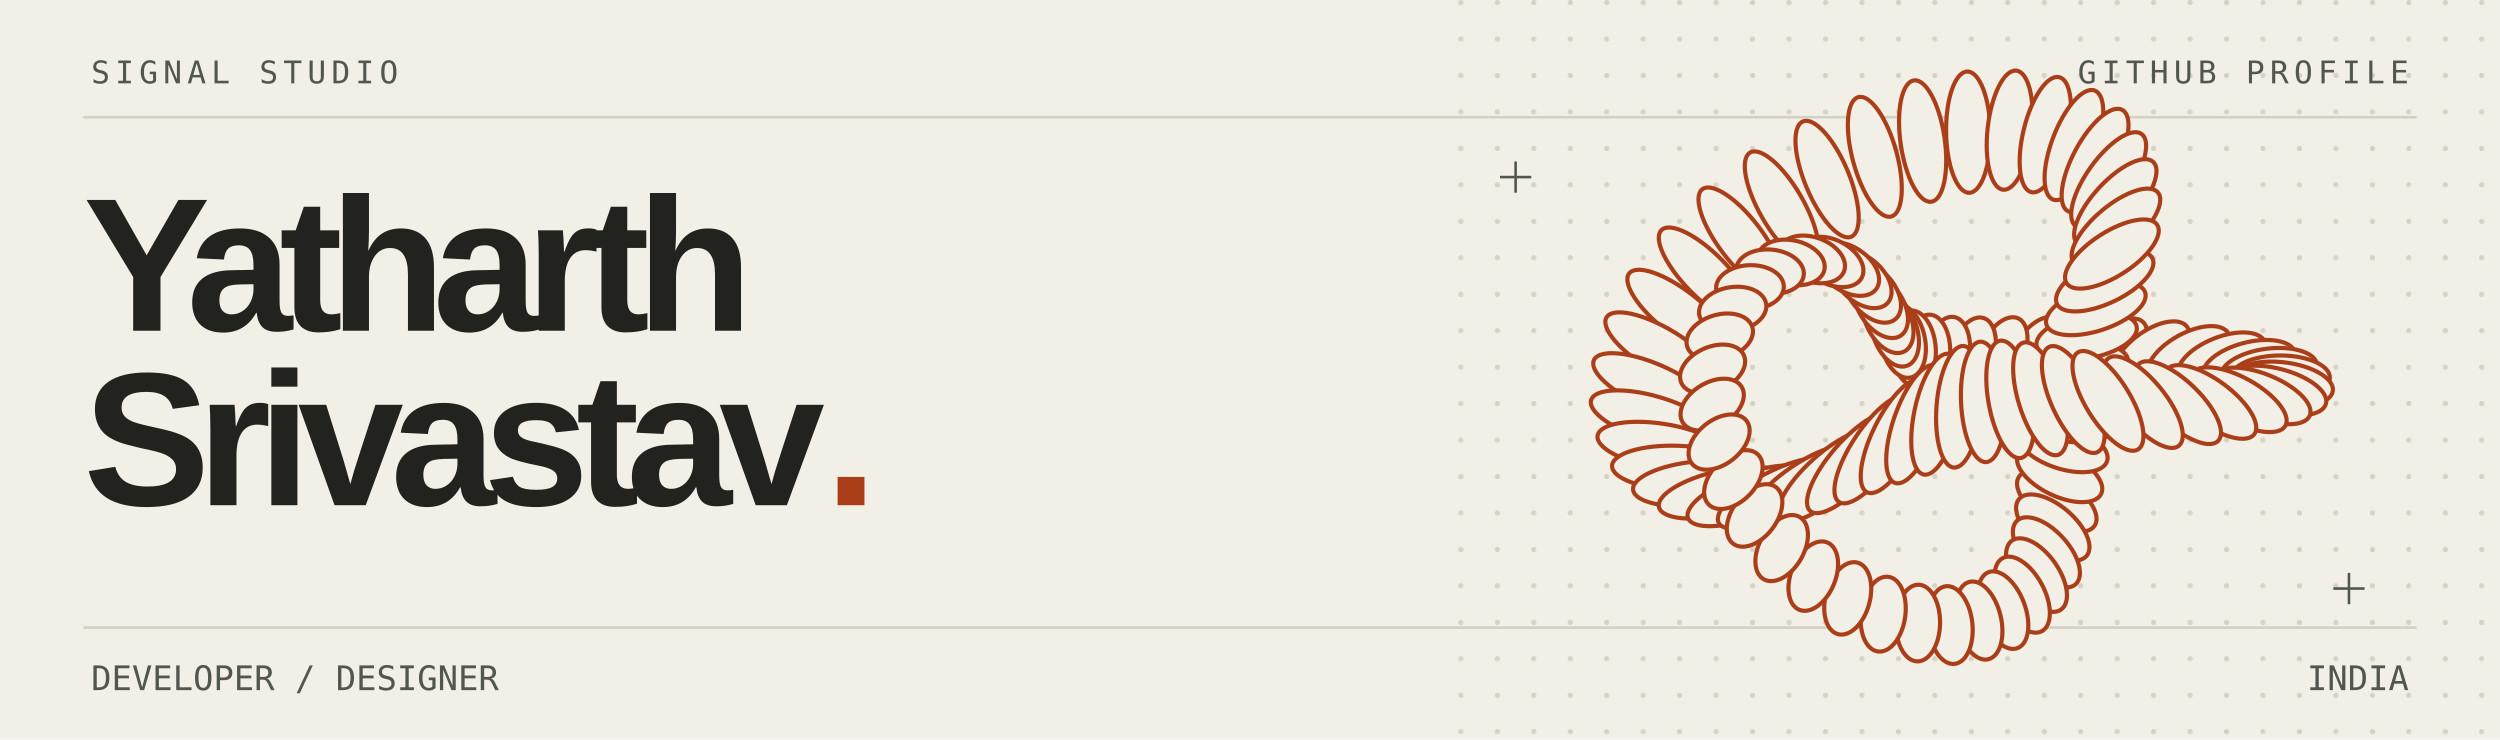
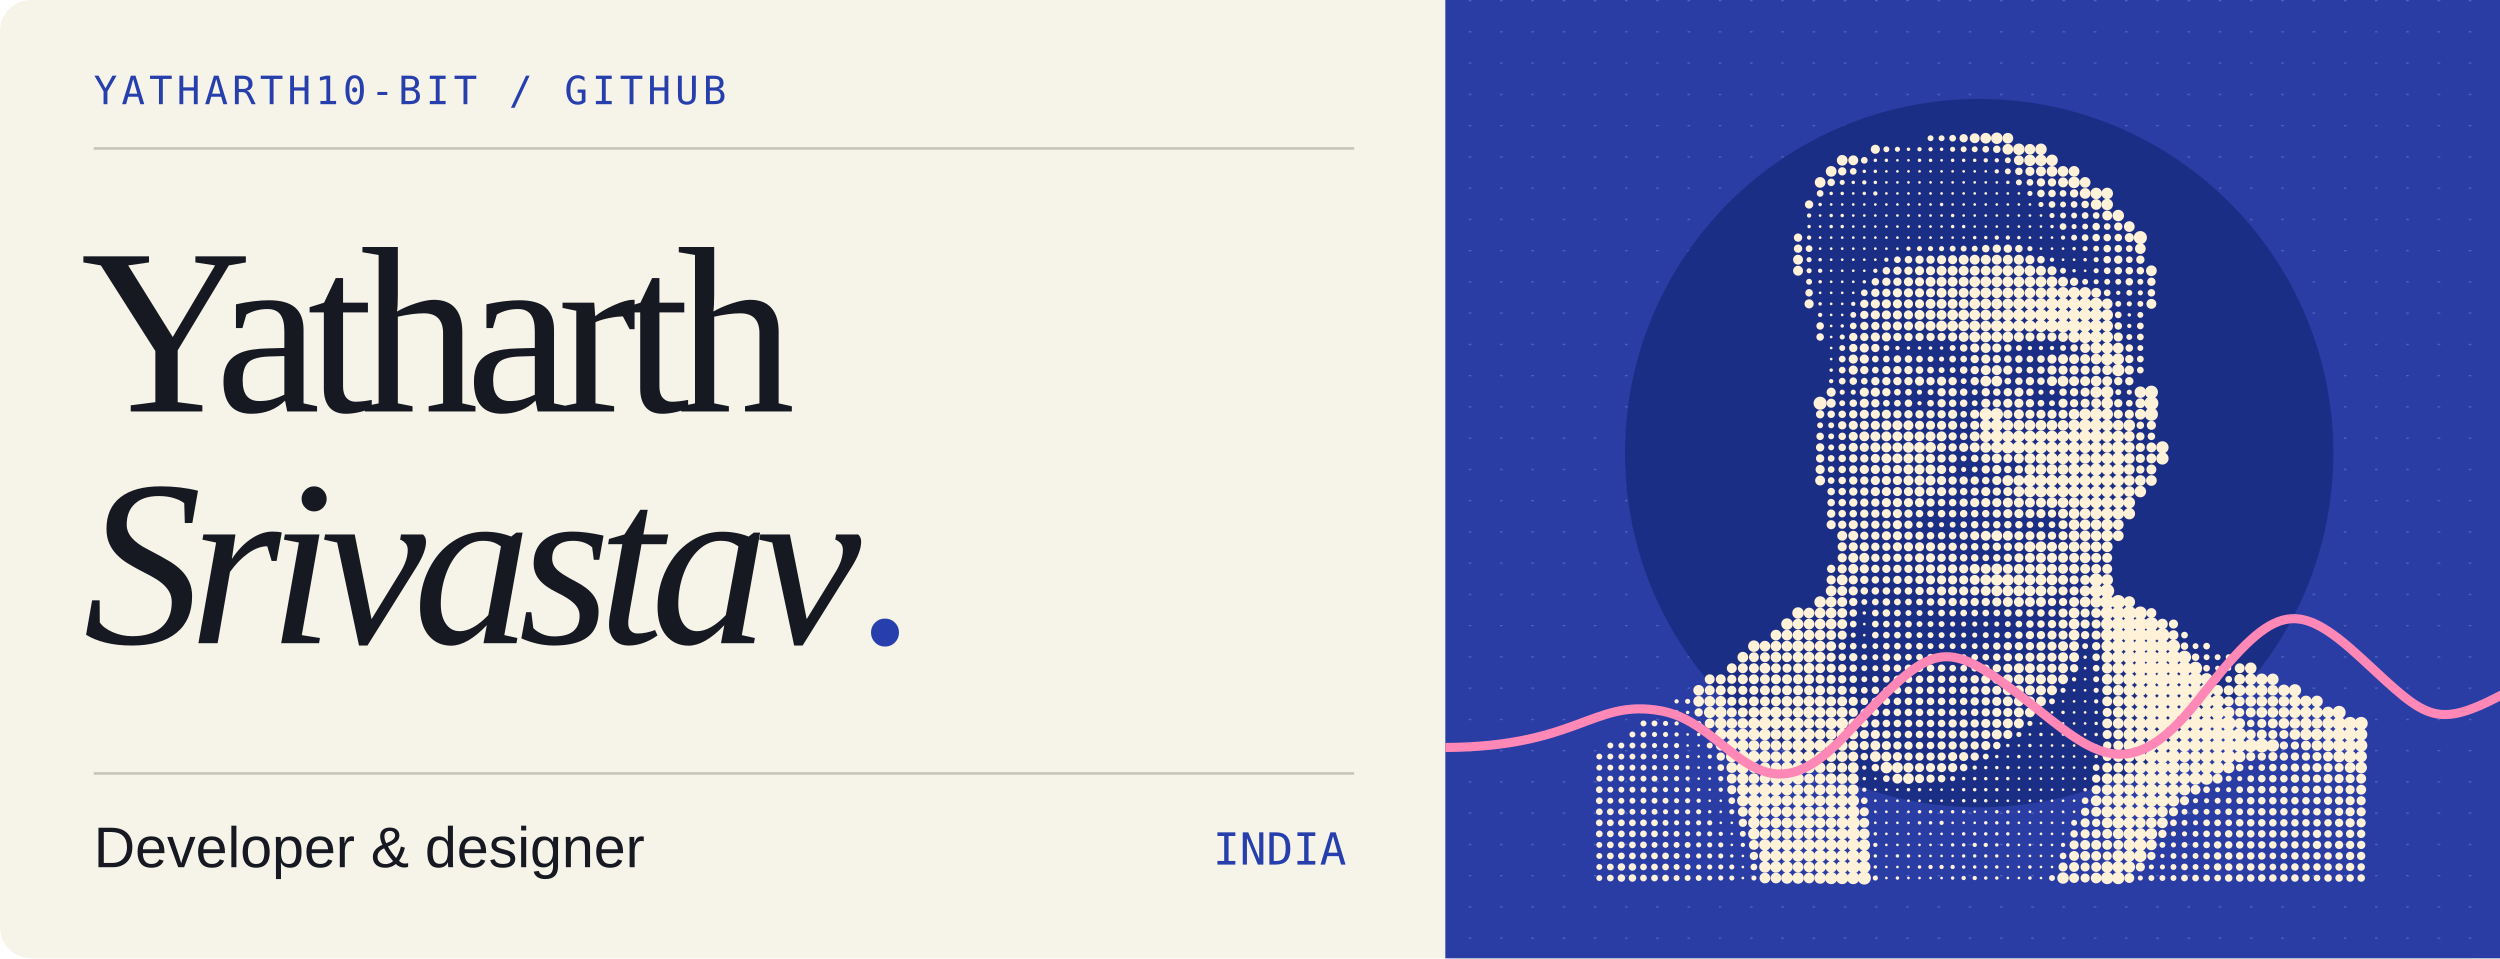
- <svg xmlns="http://www.w3.org/2000/svg" viewBox="0 0 960 284" role="img" aria-labelledby="t d">
+ <svg xmlns="http://www.w3.org/2000/svg" viewBox="0 0 960 368" role="img" aria-labelledby="title desc">
  <defs>
-     <pattern id="dots" width="14" height="14" patternUnits="userSpaceOnUse">
-       <circle fill="#d1d1c4" cx="1" cy="1" r="1" />
+     <clipPath id="plate">
+       <rect x="555" y="0" width="405" height="368" />
+     </clipPath>
+     <pattern id="screen" width="12" height="12" patternUnits="userSpaceOnUse">
+       <path d="M0 0h1" stroke="#abb7ff" stroke-opacity=".3" />
    </pattern>
  </defs>
-   <style>@keyframes enter{from{opacity:.45;transform:translateY(3px)}to{opacity:1;transform:none}}@media(prefers-reduced-motion:no-preference){.sculpture{animation:enter 1.3s ease-out both}}</style>
-   <rect width="960" height="284" fill="#f2efe7" />
-   <rect x="555" width="405" height="284" fill="url(#dots)" />
-   <path d="M32 45H928M32 241H928" stroke="#d1d1c4" />
-   <g font-family="ui-monospace, SFMono-Regular, Consolas, monospace" font-size="12" fill="#51574f" letter-spacing="2">
-     <text x="35" y="32">SIGNAL STUDIO</text>
-     <text x="925" y="32" text-anchor="end">GITHUB PROFILE</text>
+   <style>@media(prefers-reduced-motion:no-preference){.trace{stroke-dasharray:1;animation:draw 2.8s ease-out 1 both}@keyframes draw{from{stroke-dashoffset:1}to{stroke-dashoffset:0}}}</style>
+   <rect width="960" height="368" rx="12" fill="#f6f3e9" />
+   <g clip-path="url(#plate)">
+     <rect x="555" width="405" height="368" fill="#293da4" />
+     <rect x="555" width="405" height="368" fill="url(#screen)" />
+     <circle cx="760" cy="174" r="136" fill="#1b2e85" />
+     <g transform="translate(612 34) scale(1.06)" fill="none" stroke="#fff2d9" stroke-linecap="round">
+       <path d="" stroke-width="0.68" />
+       <path d="M110 26h.02M114 26h.02M126 26h.02M106 30h.02M110 30h.02M114 30h.02M118 30h.02M122 30h.02M126 30h.02M130 30h.02M134 30h.02M138 30h.02M142 30h.02M106 34h.02M110 34h.02M114 34h.02M118 34h.02M122 34h.02M126 34h.02M130 34h.02M134 34h.02M138 34h.02M142 34h.02M146 34h.02M94 38h.02M106 38h.02M110 38h.02M114 38h.02M118 38h.02M122 38h.02M126 38h.02M130 38h.02M134 38h.02M138 38h.02M142 38h.02M146 38h.02M150 38h.02M154 38h.02M86 42h.02M90 42h.02M94 42h.02M98 42h.02M102 42h.02M106 42h.02M110 42h.02M114 42h.02M118 42h.02M122 42h.02M130 42h.02M134 42h.02M138 42h.02M142 42h.02M146 42h.02M150 42h.02M154 42h.02M158 42h.02M82 46h.02M94 46h.02M98 46h.02M102 46h.02M106 46h.02M110 46h.02M114 46h.02M118 46h.02M122 46h.02M126 46h.02M134 46h.02M138 46h.02M142 46h.02M146 46h.02M150 46h.02M154 46h.02M158 46h.02M162 46h.02M82 50h.02M94 50h.02M98 50h.02M102 50h.02M106 50h.02M110 50h.02M114 50h.02M118 50h.02M122 50h.02M126 50h.02M138 50h.02M142 50h.02M146 50h.02M150 50h.02M154 50h.02M158 50h.02M162 50h.02M82 54h.02M86 54h.02M90 54h.02M94 54h.02M98 54h.02M102 54h.02M106 54h.02M110 54h.02M114 54h.02M118 54h.02M122 54h.02M126 54h.02M130 54h.02M134 54h.02M158 54h.02M162 54h.02M166 54h.02M82 58h.02M86 58h.02M90 58h.02M94 58h.02M98 58h.02M102 58h.02M106 58h.02M110 58h.02M162 58h.02M166 58h.02M170 58h.02M86 62h.02M90 62h.02M94 62h.02M98 62h.02M102 62h.02M170 62h.02M174 62h.02M86 66h.02M90 66h.02M94 66h.02M98 66h.02M178 66h.02M86 70h.02M90 70h.02M94 70h.02M82 74h.02M86 74h.02M90 74h.02M94 74h.02M86 78h.02M90 78h.02M86 82h.02M90 82h.02M86 86h.02M86 90h.02M86 94h.02M86 98h.02M98 194h.02M98 198h.02M178 210h.02M178 214h.02M174 218h.02M178 218h.02M170 222h.02M174 222h.02M178 222h.02M166 226h.02M174 226h.02M178 226h.02M34 230h.02M162 230h.02M170 230h.02M174 230h.02M178 230h.02M34 234h.02M158 234h.02M166 234h.02M170 234h.02M174 234h.02M178 234h.02M34 238h.02M38 238h.02M154 238h.02M162 238h.02M166 238h.02M170 238h.02M174 238h.02M178 238h.02M182 238h.02M38 242h.02M150 242h.02M158 242h.02M162 242h.02M166 242h.02M170 242h.02M174 242h.02M178 242h.02M38 246h.02M154 246h.02M158 246h.02M162 246h.02M166 246h.02M170 246h.02M174 246h.02M178 246h.02M38 250h.02M42 250h.02M102 250h.02M154 250h.02M158 250h.02M162 250h.02M166 250h.02M170 250h.02M174 250h.02M178 250h.02M42 254h.02M102 254h.02M106 254h.02M110 254h.02M122 254h.02M126 254h.02M130 254h.02M150 254h.02M154 254h.02M158 254h.02M162 254h.02M166 254h.02M170 254h.02M174 254h.02M42 258h.02M46 258h.02M102 258h.02M106 258h.02M110 258h.02M114 258h.02M118 258h.02M122 258h.02M126 258h.02M130 258h.02M146 258h.02M150 258h.02M154 258h.02M158 258h.02M162 258h.02M166 258h.02M170 258h.02M174 258h.02M46 262h.02M102 262h.02M106 262h.02M110 262h.02M114 262h.02M138 262h.02M142 262h.02M154 262h.02M158 262h.02M162 262h.02M166 262h.02M170 262h.02M174 262h.02M46 266h.02M50 266h.02M102 266h.02M106 266h.02M110 266h.02M114 266h.02M130 266h.02M134 266h.02M138 266h.02M154 266h.02M158 266h.02M162 266h.02M166 266h.02M170 266h.02M50 270h.02M106 270h.02M110 270h.02M114 270h.02M118 270h.02M122 270h.02M126 270h.02M130 270h.02M154 270h.02M158 270h.02M162 270h.02M166 270h.02M170 270h.02M50 274h.02M106 274h.02M110 274h.02M114 274h.02M118 274h.02M122 274h.02M126 274h.02M154 274h.02M158 274h.02M162 274h.02M166 274h.02M54 278h.02M106 278h.02M118 278h.02M122 278h.02M126 278h.02M130 278h.02M150 278h.02M154 278h.02M158 278h.02M162 278h.02M166 278h.02M54 282h.02M106 282h.02M110 282h.02M114 282h.02M150 282h.02M154 282h.02M162 282h.02M166 282h.02M54 286h.02M106 286h.02M114 286h.02M118 286h.02M122 286h.02M126 286h.02M150 286h.02M154 286h.02M162 286h.02" stroke-width="0.97" />
+       <path d="M114 22h.02M126 22h.02M102 26h.02M106 26h.02M118 26h.02M122 26h.02M130 26h.02M134 26h.02M138 26h.02M98 30h.02M102 30h.02M94 34h.02M102 34h.02M150 34h.02M86 38h.02M90 38h.02M98 38h.02M82 42h.02M126 42h.02M86 46h.02M90 46h.02M130 46h.02M78 50h.02M86 50h.02M90 50h.02M130 50h.02M134 50h.02M166 50h.02M138 54h.02M142 54h.02M154 54h.02M174 58h.02M82 62h.02M178 62h.02M174 66h.02M82 70h.02M98 70h.02M82 78h.02M194 82h.02M90 86h.02M114 94h.02M118 94h.02M122 94h.02M126 94h.02M86 102h.02M98 190h.02M178 206h.02M34 226h.02M170 226h.02M182 226h.02M166 230h.02M182 230h.02M38 234h.02M162 234h.02M182 234h.02M150 238h.02M158 238h.02M34 242h.02M146 242h.02M154 242h.02M182 242h.02M42 246h.02M142 246h.02M146 246h.02M150 246h.02M98 250h.02M134 250h.02M138 250h.02M142 250h.02M146 250h.02M150 250h.02M38 254h.02M114 254h.02M118 254h.02M134 254h.02M138 254h.02M142 254h.02M146 254h.02M178 254h.02M134 258h.02M138 258h.02M142 258h.02M42 262h.02M118 262h.02M122 262h.02M126 262h.02M130 262h.02M134 262h.02M146 262h.02M150 262h.02M118 266h.02M122 266h.02M142 266h.02M146 266h.02M150 266h.02M102 270h.02M134 270h.02M138 270h.02M142 270h.02M146 270h.02M150 270h.02M130 274h.02M134 274h.02M146 274h.02M150 274h.02M50 278h.02M102 278h.02M110 278h.02M114 278h.02M134 278h.02M138 278h.02M142 278h.02M146 278h.02M102 282h.02M118 282h.02M134 282h.02M138 282h.02M142 282h.02M146 282h.02M158 282h.02M110 286h.02M130 286h.02M142 286h.02M146 286h.02M158 286h.02" stroke-width="1.26" />
+       <path d="M118 22h.02M122 22h.02M142 26h.02M146 26h.02M146 30h.02M98 34h.02M102 38h.02M78 46h.02M78 54h.02M146 54h.02M150 54h.02M170 54h.02M114 58h.02M106 62h.02M166 62h.02M82 66h.02M102 66h.02M190 74h.02M94 78h.02M82 82h.02M194 86h.02M110 94h.02M158 94h.02M162 94h.02M166 94h.02M86 106h.02M118 114h.02M174 214h.02M30 222h.02M182 222h.02M30 226h.02M30 230h.02M30 234h.02M42 242h.02M34 246h.02M98 246h.02M138 246h.02M34 250h.02M46 254h.02M98 254h.02M38 258h.02M126 266h.02M46 270h.02M54 274h.02M102 274h.02M138 274h.02M142 274h.02M170 274h.02M206 278h.02M122 282h.02M126 282h.02M130 282h.02M134 286h.02M138 286h.02" stroke-width="1.55" />
+       <path d="M110 22h.02M130 22h.02M90 34h.02M158 38h.02M162 42h.02M166 46h.02M174 50h.02M118 58h.02M122 58h.02M126 58h.02M158 58h.02M178 58h.02M78 62h.02M182 62h.02M78 66h.02M182 66h.02M182 70h.02M198 74h.02M194 78h.02M90 90h.02M126 98h.02M90 110h.02M94 110h.02M118 110h.02M162 110h.02M166 110h.02M194 110h.02M134 138h.02M126 158h.02M130 194h.02M134 194h.02M138 194h.02M142 194h.02M146 194h.02M94 198h.02M134 198h.02M138 198h.02M98 202h.02M226 210h.02M230 210h.02M226 214h.02M170 218h.02M182 218h.02M34 222h.02M26 226h.02M162 226h.02M26 230h.02M38 230h.02M158 230h.02M22 234h.02M26 234h.02M154 234h.02M22 238h.02M26 238h.02M30 238h.02M22 242h.02M26 242h.02M30 242h.02M22 246h.02M26 246h.02M30 246h.02M238 246h.02M26 250h.02M30 250h.02M46 250h.02M130 250h.02M234 250h.02M26 254h.02M30 254h.02M34 254h.02M226 254h.02M230 254h.02M30 258h.02M34 258h.02M218 258h.02M222 258h.02M26 262h.02M30 262h.02M34 262h.02M38 262h.02M50 262h.02M30 266h.02M34 266h.02M38 266h.02M42 266h.02M218 266h.02M34 270h.02M38 270h.02M42 270h.02M210 270h.02M214 270h.02M38 274h.02M42 274h.02M46 274h.02M210 274h.02M34 278h.02M38 278h.02M42 278h.02M46 278h.02M38 282h.02M42 282h.02M46 282h.02M50 282h.02M202 282h.02M206 282h.02M42 286h.02M46 286h.02M50 286h.02M58 286h.02M102 286h.02M198 286h.02" stroke-width="1.84" />
+       <path d="M122 18h.02M126 18h.02M106 22h.02M134 22h.02M138 22h.02M150 26h.02M150 30h.02M154 34h.02M170 42h.02M170 46h.02M174 46h.02M178 50h.02M174 54h.02M130 58h.02M134 58h.02M138 58h.02M182 58h.02M170 66h.02M78 70h.02M178 70h.02M186 70h.02M190 70h.02M198 70h.02M194 74h.02M190 78h.02M198 78h.02M94 82h.02M198 82h.02M194 90h.02M90 94h.02M106 94h.02M130 94h.02M154 94h.02M170 94h.02M198 94h.02M122 98h.02M126 102h.02M130 102h.02M134 106h.02M122 110h.02M138 110h.02M190 110h.02M90 114h.02M138 114h.02M166 114h.02M82 122h.02M86 122h.02M86 126h.02M86 130h.02M134 134h.02M138 138h.02M122 158h.02M130 158h.02M162 158h.02M98 186h.02M114 190h.02M118 190h.02M122 190h.02M118 194h.02M122 194h.02M126 194h.02M150 194h.02M118 198h.02M122 198h.02M126 198h.02M130 198h.02M142 198h.02M146 198h.02M102 202h.02M122 202h.02M126 202h.02M130 202h.02M134 202h.02M138 202h.02M178 202h.02M218 202h.02M98 206h.02M102 206h.02M130 206h.02M134 206h.02M222 206h.02M226 206h.02M230 206h.02M98 210h.02M102 210h.02M98 214h.02M182 214h.02M166 222h.02M18 230h.02M22 230h.02M14 234h.02M18 234h.02M6 238h.02M10 238h.02M14 238h.02M18 238h.02M42 238h.02M2 242h.02M6 242h.02M10 242h.02M14 242h.02M18 242h.02M142 242h.02M2 246h.02M6 246h.02M10 246h.02M14 246h.02M18 246h.02M2 250h.02M6 250h.02M10 250h.02M14 250h.02M18 250h.02M22 250h.02M230 250h.02M6 254h.02M10 254h.02M14 254h.02M18 254h.02M22 254h.02M6 258h.02M10 258h.02M14 258h.02M18 258h.02M22 258h.02M26 258h.02M226 258h.02M230 258h.02M14 262h.02M18 262h.02M22 262h.02M214 262h.02M218 262h.02M222 262h.02M226 262h.02M26 266h.02M174 266h.02M214 266h.02M26 270h.02M30 270h.02M54 270h.02M218 270h.02M2 274h.02M22 274h.02M26 274h.02M30 274h.02M34 274h.02M206 274h.02M214 274h.02M218 274h.02M2 278h.02M30 278h.02M210 278h.02M214 278h.02M218 278h.02M2 282h.02M30 282h.02M34 282h.02M210 282h.02M218 282h.02M222 282h.02M2 286h.02M30 286h.02M34 286h.02M38 286h.02M166 286h.02M202 286h.02M206 286h.02M210 286h.02" stroke-width="2.13" />
+       <path d="M130 18h.02M142 22h.02M98 26h.02M94 30h.02M158 34h.02M82 38h.02M170 38h.02M166 42h.02M174 42h.02M178 46h.02M182 46h.02M170 50h.02M186 50h.02M178 54h.02M78 58h.02M194 58h.02M110 62h.02M194 62h.02M186 66h.02M98 74h.02M186 74h.02M190 82h.02M94 86h.02M198 86h.02M198 90h.02M90 98h.02M102 98h.02M106 98h.02M118 98h.02M130 98h.02M134 98h.02M158 98h.02M198 98h.02M90 102h.02M102 102h.02M122 102h.02M154 102h.02M158 102h.02M198 102h.02M90 106h.02M98 106h.02M150 106h.02M110 110h.02M114 110h.02M106 114h.02M110 114h.02M122 114h.02M162 114h.02M194 114h.02M134 118h.02M86 134h.02M86 138h.02M86 142h.02M122 154h.02M118 158h.02M134 158h.02M158 158h.02M166 158h.02M142 170h.02M102 186h.02M110 186h.02M114 186h.02M118 186h.02M102 190h.02M110 190h.02M126 190h.02M130 190h.02M134 190h.02M138 190h.02M142 190h.02M146 190h.02M94 194h.02M102 194h.02M106 194h.02M110 194h.02M114 194h.02M154 194h.02M102 198h.02M106 198h.02M110 198h.02M114 198h.02M150 198h.02M214 198h.02M94 202h.02M106 202h.02M110 202h.02M114 202h.02M118 202h.02M142 202h.02M222 202h.02M114 206h.02M118 206h.02M122 206h.02M126 206h.02M138 206h.02M142 206h.02M130 210h.02M134 210h.02M138 210h.02M182 210h.02M222 210h.02M102 214h.02M106 214h.02M230 214h.02M98 218h.02M106 218h.02M134 226h.02M46 246h.02M182 246h.02M242 246h.02M106 250h.02M238 250h.02M2 254h.02M222 254h.02M234 254h.02M2 258h.02M50 258h.02M98 258h.02M178 258h.02M234 258h.02M2 262h.02M6 262h.02M10 262h.02M230 262h.02M234 262h.02M2 266h.02M6 266h.02M10 266h.02M14 266h.02M18 266h.02M22 266h.02M210 266h.02M222 266h.02M226 266h.02M230 266h.02M2 270h.02M6 270h.02M10 270h.02M14 270h.02M18 270h.02M22 270h.02M222 270h.02M226 270h.02M6 274h.02M10 274h.02M14 274h.02M18 274h.02M222 274h.02M6 278h.02M10 278h.02M14 278h.02M18 278h.02M22 278h.02M26 278h.02M170 278h.02M222 278h.02M246 278h.02M250 278h.02M6 282h.02M18 282h.02M22 282h.02M26 282h.02M58 282h.02M214 282h.02M246 282h.02M6 286h.02M18 286h.02M22 286h.02M26 286h.02M214 286h.02M218 286h.02M222 286h.02M226 286h.02M262 286h.02" stroke-width="2.42" />
+       <path d="M146 22h.02M154 30h.02M86 34h.02M162 38h.02M166 38h.02M178 42h.02M182 50h.02M182 54h.02M186 54h.02M190 54h.02M142 58h.02M154 58h.02M186 58h.02M190 58h.02M114 62h.02M162 62h.02M186 62h.02M106 66h.02M190 66h.02M194 66h.02M198 66h.02M102 70h.02M194 70h.02M78 74h.02M202 74h.02M82 86h.02M190 86h.02M82 90h.02M134 94h.02M150 94h.02M174 94h.02M194 94h.02M110 98h.02M114 98h.02M150 98h.02M154 98h.02M162 98h.02M118 102h.02M134 102h.02M162 102h.02M94 106h.02M154 106h.02M162 106h.02M134 110h.02M146 110h.02M158 110h.02M170 110h.02M94 114h.02M114 114h.02M130 114h.02M134 114h.02M86 118h.02M90 118h.02M134 122h.02M198 122h.02M82 126h.02M90 126h.02M134 126h.02M202 126h.02M90 130h.02M90 134h.02M138 134h.02M90 138h.02M130 138h.02M150 138h.02M90 142h.02M142 142h.02M86 146h.02M90 146h.02M134 146h.02M86 150h.02M90 150h.02M126 150h.02M130 150h.02M90 154h.02M94 154h.02M118 154h.02M126 154h.02M130 154h.02M134 154h.02M138 154h.02M142 154h.02M138 158h.02M142 158h.02M146 158h.02M150 158h.02M154 158h.02M122 162h.02M126 162h.02M130 162h.02M134 166h.02M138 166h.02M142 166h.02M134 170h.02M138 170h.02M146 170h.02M102 178h.02M106 178h.02M98 182h.02M102 182h.02M106 182h.02M110 182h.02M114 182h.02M106 186h.02M122 186h.02M94 190h.02M106 190h.02M150 190h.02M154 190h.02M158 190h.02M162 190h.02M166 190h.02M158 194h.02M162 194h.02M154 198h.02M90 202h.02M146 202h.02M214 202h.02M90 206h.02M106 206h.02M110 206h.02M146 206h.02M182 206h.02M218 206h.02M94 210h.02M106 210h.02M110 210h.02M114 210h.02M118 210h.02M122 210h.02M126 210h.02M142 210h.02M94 214h.02M110 214h.02M114 214h.02M118 214h.02M122 214h.02M126 214h.02M130 214h.02M134 214h.02M94 218h.02M102 218h.02M110 218h.02M114 218h.02M118 218h.02M122 218h.02M126 218h.02M130 218h.02M134 218h.02M98 222h.02M102 222h.02M106 222h.02M110 222h.02M114 222h.02M118 222h.02M122 222h.02M126 222h.02M130 222h.02M134 222h.02M98 226h.02M102 226h.02M106 226h.02M110 226h.02M114 226h.02M118 226h.02M122 226h.02M126 226h.02M130 226h.02M138 226h.02M106 230h.02M110 230h.02M114 230h.02M118 230h.02M122 230h.02M126 230h.02M238 230h.02M42 234h.02M110 234h.02M114 234h.02M118 234h.02M122 234h.02M118 238h.02M122 238h.02M146 238h.02M98 242h.02M102 246h.02M134 246h.02M234 246h.02M246 246h.02M250 246h.02M126 250h.02M242 250h.02M246 250h.02M250 250h.02M238 254h.02M242 254h.02M246 254h.02M250 254h.02M254 254h.02M258 254h.02M238 258h.02M242 258h.02M246 258h.02M250 258h.02M254 258h.02M258 258h.02M262 258h.02M238 262h.02M242 262h.02M246 262h.02M250 262h.02M254 262h.02M258 262h.02M262 262h.02M266 262h.02M234 266h.02M238 266h.02M242 266h.02M246 266h.02M250 266h.02M254 266h.02M258 266h.02M262 266h.02M266 266h.02M174 270h.02M230 270h.02M234 270h.02M238 270h.02M242 270h.02M246 270h.02M250 270h.02M254 270h.02M258 270h.02M266 270h.02M270 270h.02M226 274h.02M230 274h.02M234 274h.02M238 274h.02M242 274h.02M246 274h.02M250 274h.02M254 274h.02M258 274h.02M266 274h.02M226 278h.02M230 278h.02M234 278h.02M238 278h.02M242 278h.02M254 278h.02M258 278h.02M262 278h.02M266 278h.02M270 278h.02M10 282h.02M14 282h.02M226 282h.02M230 282h.02M234 282h.02M238 282h.02M242 282h.02M250 282h.02M254 282h.02M258 282h.02M262 282h.02M266 282h.02M270 282h.02M278 282h.02M10 286h.02M14 286h.02M230 286h.02M234 286h.02M238 286h.02M242 286h.02M246 286h.02M250 286h.02M254 286h.02M258 286h.02M266 286h.02M270 286h.02M274 286h.02M278 286h.02" stroke-width="2.71" />
+       <path d="M134 18h.02M90 30h.02M162 34h.02M166 34h.02M174 38h.02M78 42h.02M190 50h.02M74 54h.02M74 58h.02M146 58h.02M150 58h.02M118 62h.02M122 62h.02M190 62h.02M198 62h.02M110 66h.02M114 66h.02M106 70h.02M110 70h.02M174 70h.02M202 70h.02M102 74h.02M106 74h.02M98 78h.02M98 82h.02M98 86h.02M102 86h.02M94 90h.02M98 90h.02M110 90h.02M114 90h.02M118 90h.02M122 90h.02M126 90h.02M94 94h.02M102 94h.02M138 98h.02M146 98h.02M194 98h.02M98 102h.02M106 102h.02M110 102h.02M114 102h.02M138 102h.02M102 106h.02M106 106h.02M110 106h.02M114 106h.02M122 106h.02M130 106h.02M138 106h.02M158 106h.02M190 106h.02M194 106h.02M106 110h.02M126 110h.02M130 110h.02M142 110h.02M150 110h.02M174 110h.02M102 114h.02M126 114h.02M146 114h.02M158 114h.02M174 114h.02M190 114h.02M82 118h.02M94 118h.02M110 118h.02M114 118h.02M118 118h.02M122 118h.02M126 118h.02M90 122h.02M130 126h.02M198 126h.02M82 130h.02M130 130h.02M82 134h.02M94 134h.02M98 134h.02M126 134h.02M130 134h.02M94 138h.02M142 138h.02M154 138h.02M198 138h.02M94 142h.02M98 142h.02M130 142h.02M134 142h.02M138 142h.02M94 146h.02M98 146h.02M130 146h.02M138 146h.02M146 146h.02M94 150h.02M98 150h.02M102 150h.02M122 150h.02M134 150h.02M86 154h.02M98 154h.02M102 154h.02M114 154h.02M146 154h.02M166 154h.02M90 158h.02M98 158h.02M102 158h.02M106 158h.02M114 158h.02M98 162h.02M102 162h.02M114 162h.02M118 162h.02M134 162h.02M166 162h.02M102 166h.02M106 166h.02M126 166h.02M130 166h.02M146 166h.02M150 166h.02M102 170h.02M106 170h.02M110 170h.02M114 170h.02M126 170h.02M130 170h.02M150 170h.02M86 174h.02M102 174h.02M106 174h.02M110 174h.02M114 174h.02M98 178h.02M110 178h.02M114 178h.02M118 178h.02M118 182h.02M122 182h.02M94 186h.02M126 186h.02M130 186h.02M134 186h.02M138 186h.02M142 186h.02M166 186h.02M170 186h.02M166 194h.02M158 198h.02M162 198h.02M178 198h.02M150 202h.02M154 202h.02M158 202h.02M182 202h.02M94 206h.02M150 206h.02M154 206h.02M90 210h.02M146 210h.02M174 210h.02M90 214h.02M138 214h.02M138 218h.02M138 222h.02M142 222h.02M38 226h.02M142 226h.02M98 230h.02M102 230h.02M130 230h.02M134 230h.02M138 230h.02M106 234h.02M126 234h.02M130 234h.02M134 234h.02M138 234h.02M110 238h.02M114 238h.02M126 238h.02M130 238h.02M134 238h.02M138 238h.02M186 238h.02M250 238h.02M254 238h.02M46 242h.02M114 242h.02M118 242h.02M122 242h.02M126 242h.02M138 242h.02M242 242h.02M250 242h.02M254 242h.02M258 242h.02M254 246h.02M258 246h.02M122 250h.02M182 250h.02M254 250h.02M258 250h.02M262 250h.02M262 254h.02M266 254h.02M270 254h.02M266 258h.02M270 258h.02M178 262h.02M270 262h.02M54 266h.02M182 266h.02M270 266h.02M206 270h.02M262 270h.02M274 270h.02M278 270h.02M262 274h.02M270 274h.02M274 274h.02M278 274h.02M58 278h.02M202 278h.02M274 278h.02M278 278h.02M274 282h.02" stroke-width="3.00" />
+       <path d="M102 22h.02M158 30h.02M194 54h.02M126 62h.02M130 62h.02M158 62h.02M118 66h.02M122 66h.02M166 66h.02M114 70h.02M118 70h.02M110 74h.02M114 74h.02M118 74h.02M122 74h.02M78 78h.02M102 78h.02M106 78h.02M110 78h.02M114 78h.02M118 78h.02M102 82h.02M106 82h.02M110 82h.02M114 82h.02M106 86h.02M110 86h.02M114 86h.02M102 90h.02M106 90h.02M130 90h.02M158 90h.02M162 90h.02M166 90h.02M190 90h.02M98 94h.02M138 94h.02M146 94h.02M94 98h.02M98 98h.02M142 98h.02M166 98h.02M94 102h.02M150 102h.02M166 102h.02M170 102h.02M174 102h.02M178 102h.02M182 102h.02M194 102h.02M118 106h.02M126 106h.02M86 110h.02M98 110h.02M102 110h.02M154 110h.02M178 110h.02M86 114h.02M98 114h.02M142 114h.02M150 114h.02M154 114h.02M170 114h.02M178 114h.02M98 118h.02M102 118h.02M106 118h.02M130 118h.02M138 118h.02M150 118h.02M158 118h.02M162 118h.02M166 118h.02M170 118h.02M190 118h.02M194 118h.02M94 122h.02M98 122h.02M102 122h.02M118 122h.02M122 122h.02M126 122h.02M130 122h.02M138 122h.02M202 122h.02M94 126h.02M94 130h.02M98 130h.02M126 130h.02M134 130h.02M198 130h.02M102 134h.02M122 134h.02M142 134h.02M150 134h.02M198 134h.02M82 138h.02M98 138h.02M102 138h.02M106 138h.02M110 138h.02M126 138h.02M146 138h.02M102 142h.02M106 142h.02M110 142h.02M126 142h.02M146 142h.02M102 146h.02M106 146h.02M110 146h.02M114 146h.02M122 146h.02M126 146h.02M142 146h.02M150 146h.02M106 150h.02M110 150h.02M114 150h.02M118 150h.02M138 150h.02M142 150h.02M146 150h.02M106 154h.02M110 154h.02M150 154h.02M154 154h.02M158 154h.02M162 154h.02M86 158h.02M94 158h.02M110 158h.02M170 158h.02M106 162h.02M110 162h.02M138 162h.02M154 162h.02M158 162h.02M162 162h.02M170 162h.02M90 166h.02M94 166h.02M98 166h.02M110 166h.02M114 166h.02M118 166h.02M122 166h.02M154 166h.02M90 170h.02M118 170h.02M122 170h.02M154 170h.02M90 174h.02M98 174h.02M118 174h.02M122 174h.02M126 174h.02M130 174h.02M134 174h.02M86 178h.02M94 178h.02M122 178h.02M126 178h.02M130 178h.02M134 178h.02M174 178h.02M94 182h.02M126 182h.02M130 182h.02M134 182h.02M138 182h.02M170 182h.02M174 182h.02M146 186h.02M170 190h.02M178 190h.02M170 194h.02M178 194h.02M182 194h.02M210 194h.02M90 198h.02M166 198h.02M170 198h.02M182 198h.02M162 202h.02M166 202h.02M86 206h.02M158 206h.02M162 206h.02M166 206h.02M70 210h.02M86 210h.02M150 210h.02M162 210h.02M166 210h.02M50 214h.02M82 214h.02M86 214h.02M142 214h.02M146 214h.02M50 218h.02M54 218h.02M58 218h.02M86 218h.02M90 218h.02M142 218h.02M146 218h.02M50 222h.02M54 222h.02M94 222h.02M146 222h.02M94 226h.02M146 226h.02M150 226h.02M186 226h.02M234 226h.02M142 230h.02M146 230h.02M242 230h.02M98 234h.02M102 234h.02M142 234h.02M150 234h.02M186 234h.02M246 234h.02M250 234h.02M98 238h.02M106 238h.02M142 238h.02M110 242h.02M130 242h.02M134 242h.02M186 242h.02M238 242h.02M246 242h.02M262 242h.02M118 246h.02M122 246h.02M126 246h.02M130 246h.02M262 246h.02M266 246h.02M270 246h.02M118 250h.02M266 250h.02M270 250h.02M274 250h.02M50 254h.02M182 254h.02M274 254h.02M214 258h.02M274 258h.02M278 258h.02M98 262h.02M210 262h.02M274 262h.02M278 262h.02M178 266h.02M274 266h.02M278 266h.02M178 270h.02M182 270h.02M174 274h.02M186 278h.02M170 282h.02M178 282h.02M198 282h.02M178 286h.02" stroke-width="3.29" />
+       <path d="M138 18h.02M94 26h.02M154 26h.02M162 30h.02M170 34h.02M186 46h.02M74 62h.02M134 62h.02M138 62h.02M142 62h.02M146 62h.02M150 62h.02M154 62h.02M74 66h.02M126 66h.02M130 66h.02M134 66h.02M138 66h.02M142 66h.02M162 66h.02M122 70h.02M126 70h.02M130 70h.02M134 70h.02M170 70h.02M126 74h.02M130 74h.02M134 74h.02M182 74h.02M122 78h.02M126 78h.02M130 78h.02M134 78h.02M202 78h.02M118 82h.02M122 82h.02M126 82h.02M118 86h.02M122 86h.02M134 90h.02M154 90h.02M170 90h.02M142 94h.02M178 94h.02M170 98h.02M174 98h.02M178 98h.02M142 102h.02M146 102h.02M186 102h.02M166 106h.02M174 106h.02M178 106h.02M186 106h.02M182 114h.02M198 114h.02M154 118h.02M106 122h.02M110 122h.02M114 122h.02M98 126h.02M102 126h.02M106 126h.02M110 126h.02M114 126h.02M118 126h.02M122 126h.02M126 126h.02M138 126h.02M102 130h.02M106 130h.02M110 130h.02M138 130h.02M202 130h.02M106 134h.02M110 134h.02M114 134h.02M118 134h.02M146 134h.02M154 134h.02M202 134h.02M114 138h.02M118 138h.02M122 138h.02M202 138h.02M82 142h.02M114 142h.02M118 142h.02M122 142h.02M118 146h.02M150 150h.02M154 150h.02M158 150h.02M162 150h.02M170 154h.02M90 162h.02M94 162h.02M142 162h.02M150 162h.02M166 166h.02M170 166h.02M94 170h.02M98 170h.02M158 170h.02M162 170h.02M166 170h.02M170 170h.02M174 170h.02M182 170h.02M186 170h.02M94 174h.02M138 174h.02M142 174h.02M150 174h.02M154 174h.02M158 174h.02M166 174h.02M170 174h.02M174 174h.02M178 174h.02M182 174h.02M186 174h.02M138 178h.02M170 178h.02M178 178h.02M90 182h.02M142 182h.02M166 182h.02M90 186h.02M150 186h.02M154 186h.02M158 186h.02M162 186h.02M174 186h.02M90 190h.02M182 190h.02M202 190h.02M90 194h.02M86 198h.02M210 198h.02M86 202h.02M170 202h.02M174 202h.02M58 206h.02M62 206h.02M70 206h.02M170 206h.02M174 206h.02M50 210h.02M54 210h.02M58 210h.02M66 210h.02M74 210h.02M82 210h.02M154 210h.02M158 210h.02M170 210h.02M234 210h.02M42 214h.02M46 214h.02M54 214h.02M58 214h.02M62 214h.02M66 214h.02M70 214h.02M74 214h.02M78 214h.02M150 214h.02M154 214h.02M158 214h.02M162 214h.02M166 214h.02M170 214h.02M42 218h.02M46 218h.02M62 218h.02M66 218h.02M70 218h.02M74 218h.02M78 218h.02M82 218h.02M150 218h.02M154 218h.02M158 218h.02M162 218h.02M166 218h.02M186 218h.02M230 218h.02M58 222h.02M62 222h.02M66 222h.02M86 222h.02M90 222h.02M150 222h.02M154 222h.02M158 222h.02M162 222h.02M186 222h.02M230 222h.02M234 222h.02M50 226h.02M54 226h.02M154 226h.02M158 226h.02M238 226h.02M42 230h.02M94 230h.02M150 230h.02M154 230h.02M186 230h.02M246 230h.02M94 234h.02M146 234h.02M190 234h.02M238 234h.02M242 234h.02M46 238h.02M94 238h.02M102 238h.02M190 238h.02M258 238h.02M94 242h.02M106 242h.02M266 242h.02M86 246h.02M90 246h.02M114 246h.02M186 246h.02M190 246h.02M50 250h.02M78 250h.02M110 250h.02M226 250h.02M278 250h.02M218 254h.02M278 254h.02M54 262h.02M182 262h.02M98 266h.02M186 270h.02M58 274h.02M178 274h.02M182 274h.02M186 274h.02M190 274h.02M174 278h.02M178 278h.02M182 278h.02M174 282h.02M182 282h.02M174 286h.02M194 286h.02" stroke-width="3.58" />
+       <path d="M142 18h.02M150 18h.02M150 22h.02M158 22h.02M90 26h.02M86 30h.02M166 30h.02M170 30h.02M174 30h.02M82 34h.02M178 34h.02M178 38h.02M182 42h.02M194 50h.02M198 58h.02M146 66h.02M150 66h.02M154 66h.02M158 66h.02M202 66h.02M138 70h.02M142 70h.02M146 70h.02M150 70h.02M154 70h.02M158 70h.02M162 70h.02M166 70h.02M138 74h.02M142 74h.02M146 74h.02M150 74h.02M154 74h.02M158 74h.02M162 74h.02M138 78h.02M142 78h.02M146 78h.02M150 78h.02M186 78h.02M130 82h.02M134 82h.02M138 82h.02M142 82h.02M146 82h.02M126 86h.02M130 86h.02M134 86h.02M138 86h.02M142 86h.02M138 90h.02M142 90h.02M146 90h.02M150 90h.02M190 94h.02M182 98h.02M142 106h.02M146 106h.02M170 106h.02M182 106h.02M174 118h.02M198 118h.02M150 122h.02M154 122h.02M158 122h.02M162 122h.02M166 122h.02M170 122h.02M190 122h.02M194 126h.02M114 130h.02M118 130h.02M122 130h.02M142 130h.02M186 130h.02M194 130h.02M158 134h.02M162 134h.02M178 134h.02M194 134h.02M158 138h.02M162 138h.02M166 138h.02M170 138h.02M194 138h.02M150 142h.02M154 142h.02M194 142h.02M198 142h.02M202 142h.02M154 146h.02M194 146h.02M166 150h.02M170 150h.02M174 150h.02M174 154h.02M178 154h.02M174 158h.02M178 158h.02M182 158h.02M190 158h.02M146 162h.02M174 162h.02M178 162h.02M182 162h.02M190 162h.02M158 166h.02M162 166h.02M174 166h.02M178 166h.02M182 166h.02M186 166h.02M178 170h.02M146 174h.02M162 174h.02M90 178h.02M142 178h.02M154 178h.02M158 178h.02M162 178h.02M166 178h.02M86 182h.02M146 182h.02M150 182h.02M154 182h.02M158 182h.02M162 182h.02M178 182h.02M86 186h.02M178 186h.02M78 190h.02M82 190h.02M86 190h.02M174 190h.02M74 194h.02M78 194h.02M82 194h.02M86 194h.02M174 194h.02M206 194h.02M66 198h.02M70 198h.02M74 198h.02M78 198h.02M82 198h.02M174 198h.02M62 202h.02M66 202h.02M70 202h.02M78 202h.02M82 202h.02M54 206h.02M66 206h.02M74 206h.02M78 206h.02M82 206h.02M62 210h.02M78 210h.02M186 210h.02M186 214h.02M190 214h.02M234 214h.02M38 218h.02M190 218h.02M226 218h.02M246 218h.02M38 222h.02M42 222h.02M46 222h.02M70 222h.02M74 222h.02M78 222h.02M82 222h.02M190 222h.02M238 222h.02M242 222h.02M246 222h.02M250 222h.02M58 226h.02M70 226h.02M74 226h.02M82 226h.02M86 226h.02M90 226h.02M190 226h.02M242 226h.02M246 226h.02M250 226h.02M50 230h.02M54 230h.02M78 230h.02M82 230h.02M190 230h.02M234 230h.02M250 230h.02M254 230h.02M262 230h.02M66 234h.02M82 234h.02M86 234h.02M254 234h.02M58 238h.02M62 238h.02M66 238h.02M70 238h.02M90 238h.02M262 238h.02M66 242h.02M82 242h.02M86 242h.02M90 242h.02M102 242h.02M190 242h.02M194 242h.02M50 246h.02M58 246h.02M62 246h.02M66 246h.02M82 246h.02M94 246h.02M110 246h.02M194 246h.02M214 246h.02M274 246h.02M58 250h.02M62 250h.02M82 250h.02M86 250h.02M90 250h.02M94 250h.02M114 250h.02M186 250h.02M190 250h.02M194 250h.02M74 254h.02M78 254h.02M82 254h.02M86 254h.02M90 254h.02M94 254h.02M186 254h.02M194 254h.02M70 258h.02M82 258h.02M182 258h.02M186 258h.02M62 262h.02M66 262h.02M70 262h.02M78 262h.02M82 262h.02M206 262h.02M62 266h.02M66 266h.02M70 266h.02M82 266h.02M86 266h.02M186 266h.02M198 266h.02M202 266h.02M206 266h.02M62 270h.02M66 270h.02M70 270h.02M74 270h.02M78 270h.02M82 270h.02M98 270h.02M190 270h.02M202 274h.02M74 282h.02M78 282h.02M62 286h.02M66 286h.02M78 286h.02M182 286h.02" stroke-width="3.87" />
+       <path d="M146 18h.02M154 22h.02M162 22h.02M158 26h.02M162 26h.02M166 26h.02M174 34h.02M182 38h.02M186 38h.02M186 42h.02M190 46h.02M166 74h.02M170 74h.02M174 74h.02M178 74h.02M154 78h.02M158 78h.02M162 78h.02M150 82h.02M154 82h.02M158 82h.02M186 82h.02M146 86h.02M150 86h.02M154 86h.02M158 86h.02M186 86h.02M174 90h.02M186 90h.02M182 94h.02M186 94h.02M190 98h.02M182 110h.02M198 110h.02M186 114h.02M178 118h.02M186 118h.02M142 122h.02M174 122h.02M186 122h.02M194 122h.02M142 126h.02M150 126h.02M154 126h.02M158 126h.02M162 126h.02M166 126h.02M170 126h.02M174 126h.02M186 126h.02M190 126h.02M146 130h.02M158 130h.02M166 130h.02M170 130h.02M174 130h.02M178 130h.02M182 130h.02M166 134h.02M170 134h.02M174 134h.02M182 134h.02M186 134h.02M174 138h.02M178 138h.02M186 138h.02M190 138h.02M162 142h.02M166 142h.02M170 142h.02M174 142h.02M178 142h.02M182 142h.02M186 142h.02M190 142h.02M158 146h.02M162 146h.02M166 146h.02M170 146h.02M174 146h.02M178 146h.02M182 146h.02M186 146h.02M190 146h.02M198 146h.02M178 150h.02M182 150h.02M186 150h.02M190 150h.02M194 150h.02M182 154h.02M186 154h.02M190 154h.02M194 154h.02M186 158h.02M186 162h.02M146 178h.02M150 178h.02M186 178h.02M82 186h.02M182 186h.02M194 186h.02M74 190h.02M70 194h.02M58 202h.02M74 202h.02M186 202h.02M186 206h.02M190 210h.02M238 210h.02M238 214h.02M242 214h.02M246 214h.02M194 218h.02M234 218h.02M238 218h.02M242 218h.02M250 218h.02M194 222h.02M254 222h.02M258 222h.02M262 222h.02M42 226h.02M46 226h.02M62 226h.02M66 226h.02M78 226h.02M194 226h.02M230 226h.02M254 226h.02M258 226h.02M262 226h.02M266 226h.02M46 230h.02M58 230h.02M66 230h.02M70 230h.02M74 230h.02M86 230h.02M90 230h.02M194 230h.02M258 230h.02M266 230h.02M46 234h.02M50 234h.02M54 234h.02M58 234h.02M62 234h.02M70 234h.02M74 234h.02M78 234h.02M90 234h.02M194 234h.02M258 234h.02M262 234h.02M266 234h.02M50 238h.02M54 238h.02M74 238h.02M78 238h.02M82 238h.02M86 238h.02M194 238h.02M198 238h.02M266 238h.02M50 242h.02M58 242h.02M62 242h.02M70 242h.02M74 242h.02M78 242h.02M198 242h.02M214 242h.02M218 242h.02M234 242h.02M270 242h.02M278 242h.02M70 246h.02M74 246h.02M78 246h.02M106 246h.02M218 246h.02M230 246h.02M278 246h.02M54 250h.02M66 250h.02M74 250h.02M198 250h.02M210 250h.02M214 250h.02M54 254h.02M58 254h.02M70 254h.02M190 254h.02M198 254h.02M206 254h.02M210 254h.02M214 254h.02M54 258h.02M66 258h.02M74 258h.02M78 258h.02M86 258h.02M90 258h.02M94 258h.02M190 258h.02M194 258h.02M198 258h.02M210 258h.02M58 262h.02M74 262h.02M86 262h.02M90 262h.02M186 262h.02M190 262h.02M202 262h.02M58 266h.02M74 266h.02M78 266h.02M90 266h.02M190 266h.02M194 266h.02M58 270h.02M86 270h.02M90 270h.02M194 270h.02M198 270h.02M202 270h.02M62 274h.02M66 274h.02M70 274h.02M74 274h.02M78 274h.02M82 274h.02M86 274h.02M90 274h.02M98 274h.02M194 274h.02M62 278h.02M66 278h.02M70 278h.02M74 278h.02M78 278h.02M86 278h.02M90 278h.02M98 278h.02M190 278h.02M194 278h.02M62 282h.02M66 282h.02M70 282h.02M82 282h.02M86 282h.02M186 282h.02M190 282h.02M194 282h.02M70 286h.02M74 286h.02M82 286h.02M170 286h.02" stroke-width="4.16" />
+       <path d="M166 78h.02M170 78h.02M174 78h.02M178 78h.02M182 78h.02M162 82h.02M166 82h.02M170 82h.02M174 82h.02M178 82h.02M182 82h.02M162 86h.02M166 86h.02M178 86h.02M182 86h.02M178 90h.02M182 90h.02M186 98h.02M190 102h.02M186 110h.02M142 118h.02M146 118h.02M182 118h.02M146 122h.02M178 122h.02M182 122h.02M146 126h.02M178 126h.02M182 126h.02M150 130h.02M154 130h.02M162 130h.02M190 130h.02M206 130h.02M190 134h.02M206 134h.02M182 138h.02M158 142h.02M186 194h.02M186 198h.02M190 206h.02M194 210h.02M194 214h.02M222 214h.02M198 218h.02M254 218h.02M198 222h.02M218 222h.02M198 226h.02M222 226h.02M62 230h.02M198 230h.02M198 234h.02M202 234h.02M206 234h.02M210 234h.02M214 234h.02M218 234h.02M278 234h.02M202 238h.02M210 238h.02M214 238h.02M218 238h.02M222 238h.02M246 238h.02M270 238h.02M274 238h.02M278 238h.02M54 242h.02M202 242h.02M222 242h.02M226 242h.02M274 242h.02M54 246h.02M198 246h.02M202 246h.02M206 246h.02M210 246h.02M222 246h.02M226 246h.02M70 250h.02M202 250h.02M206 250h.02M218 250h.02M222 250h.02M62 254h.02M66 254h.02M202 254h.02M58 258h.02M62 258h.02M202 258h.02M206 258h.02M94 262h.02M194 262h.02M198 262h.02M94 274h.02M198 274h.02M82 278h.02M94 278h.02M198 278h.02M90 282h.02M98 282h.02M86 286h.02M90 286h.02M94 286h.02M186 286h.02M190 286h.02" stroke-width="4.45" />
+       <path d="M198 54h.02M170 86h.02M174 86h.02M202 110h.02M82 114h.02M202 118h.02M182 178h.02M182 182h.02M186 190h.02M190 190h.02M198 190h.02M190 194h.02M190 198h.02M190 202h.02M194 202h.02M202 202h.02M206 202h.02M210 202h.02M194 206h.02M206 206h.02M214 206h.02M210 210h.02M218 210h.02M198 214h.02M202 214h.02M210 214h.02M214 214h.02M202 218h.02M206 218h.02M210 218h.02M214 218h.02M218 218h.02M202 222h.02M206 222h.02M210 222h.02M214 222h.02M222 222h.02M226 222h.02M202 226h.02M206 226h.02M210 226h.02M214 226h.02M218 226h.02M270 226h.02M202 230h.02M206 230h.02M210 230h.02M214 230h.02M218 230h.02M222 230h.02M226 230h.02M270 230h.02M274 230h.02M278 230h.02M222 234h.02M226 234h.02M230 234h.02M234 234h.02M270 234h.02M274 234h.02M206 238h.02M226 238h.02M230 238h.02M234 238h.02M238 238h.02M206 242h.02M210 242h.02M230 242h.02M94 266h.02M94 270h.02M94 282h.02M98 286h.02" stroke-width="4.74" />
+       <path d="M202 114h.02M186 182h.02M186 186h.02M190 186h.02M194 190h.02M194 194h.02M198 194h.02M202 194h.02M194 198h.02M198 198h.02M202 198h.02M206 198h.02M198 202h.02M198 206h.02M202 206h.02M210 206h.02M198 210h.02M202 210h.02M206 210h.02M214 210h.02M206 214h.02M218 214h.02M222 218h.02M226 226h.02M230 230h.02M242 238h.02" stroke-width="5.03" />
+     </g>
+     <path class="trace" pathLength="1" d="M550 287C606 288 611 268 638 273S675 318 708 283 745 244 773 265 815 306 844 269 881 229 907 253 935 281 966 264" fill="none" stroke="#ff88b7" stroke-width="3.5" />
  </g>
-   <g fill="#22231f" font-family="Arial, Helvetica, sans-serif" font-weight="700" font-size="73" letter-spacing="-5">
-     <text x="32" y="127">Yatharth</text>
-     <text x="32" y="194">Srivastav<tspan fill="#aa3e19">.</tspan>
+   <g font-family="Consolas, monospace" font-size="15" letter-spacing="1.6" fill="#263fac">
+     <text x="36" y="40">YATHARTH10-BIT / GITHUB</text>
+   </g>
+   <path d="M36 57H520M36 297H520" stroke="#c7c4ba" />
+   <g font-family="Georgia, Times New Roman, serif" fill="#161822" font-size="91" letter-spacing="-5">
+     <text x="31" y="158">Yatharth</text>
+     <text x="32" y="247" font-style="italic">Srivastav<tspan fill="#263fac">.</tspan>
    </text>
  </g>
-   <g class="sculpture" fill="#f2efe7" stroke="#aa3e19" stroke-width="1.6">
-     <ellipse cx="781.49" cy="136.06" rx="16.08" ry="8.5" transform="rotate(661.82 781.49 136.06)" />
-     <ellipse cx="768.43" cy="136.58" rx="15.76" ry="8.5" transform="rotate(654.55 768.43 136.58)" />
-     <ellipse cx="795.86" cy="135.58" rx="16.42" ry="8.5" transform="rotate(669.09 795.86 135.58)" />
-     <ellipse cx="757.11" cy="136.86" rx="15.44" ry="8.5" transform="rotate(647.27 757.11 136.86)" />
-     <ellipse cx="810.95" cy="135.38" rx="16.77" ry="8.5" transform="rotate(676.36 810.95 135.38)" />
-     <ellipse cx="747.75" cy="136.64" rx="15.14" ry="8.5" transform="rotate(640.00 747.75 136.64)" />
-     <ellipse cx="826.05" cy="135.65" rx="17.13" ry="8.5" transform="rotate(683.64 826.05 135.65)" />
-     <ellipse cx="740.38" cy="135.67" rx="14.86" ry="8.5" transform="rotate(632.73 740.38 135.67)" />
-     <ellipse cx="645.00" cy="120.24" rx="24.67" ry="8.5" transform="rotate(218.18 645.00 120.24)" />
-     <ellipse cx="655.22" cy="105.84" rx="24.53" ry="8.5" transform="rotate(225.45 655.22 105.84)" />
-     <ellipse cx="638.16" cy="134.61" rx="24.78" ry="8.5" transform="rotate(210.91 638.16 134.61)" />
-     <ellipse cx="668.46" cy="92.07" rx="24.38" ry="8.5" transform="rotate(232.73 668.46 92.07)" />
-     <ellipse cx="840.37" cy="136.51" rx="17.49" ry="8.5" transform="rotate(690.91 840.37 136.51)" />
-     <ellipse cx="634.83" cy="148.28" rx="24.87" ry="8.5" transform="rotate(203.64 634.83 148.28)" />
-     <ellipse cx="734.82" cy="133.80" rx="14.59" ry="8.5" transform="rotate(625.45 734.82 133.80)" />
-     <ellipse cx="684.16" cy="79.53" rx="24.20" ry="8.5" transform="rotate(240.00 684.16 79.53)" />
-     <ellipse cx="634.92" cy="160.67" rx="24.94" ry="8.5" transform="rotate(196.36 634.92 160.67)" />
-     <ellipse cx="701.60" cy="68.77" rx="24.00" ry="8.5" transform="rotate(247.27 701.60 68.77)" />
-     <ellipse cx="638.14" cy="171.25" rx="24.98" ry="8.5" transform="rotate(189.09 638.14 171.25)" />
-     <ellipse cx="853.14" cy="137.96" rx="17.86" ry="8.5" transform="rotate(698.18 853.14 137.96)" />
-     <ellipse cx="730.72" cy="130.94" rx="14.34" ry="8.5" transform="rotate(618.18 730.72 130.94)" />
-     <ellipse cx="644.02" cy="179.67" rx="25.00" ry="8.5" transform="rotate(181.82 644.02 179.67)" />
-     <ellipse cx="719.93" cy="60.22" rx="23.77" ry="8.5" transform="rotate(254.55 719.93 60.22)" />
-     <ellipse cx="651.98" cy="185.67" rx="24.99" ry="8.5" transform="rotate(174.55 651.98 185.67)" />
-     <ellipse cx="738.29" cy="54.17" rx="23.53" ry="8.5" transform="rotate(261.82 738.29 54.17)" />
-     <ellipse cx="727.62" cy="127.14" rx="14.11" ry="8.5" transform="rotate(610.91 727.62 127.14)" />
-     <ellipse cx="661.38" cy="189.21" rx="24.96" ry="8.5" transform="rotate(167.27 661.38 189.21)" />
-     <ellipse cx="863.64" cy="139.96" rx="18.24" ry="8.5" transform="rotate(705.45 863.64 139.96)" />
-     <ellipse cx="755.81" cy="50.75" rx="23.28" ry="8.5" transform="rotate(269.09 755.81 50.75)" />
-     <ellipse cx="724.99" cy="122.56" rx="13.90" ry="8.5" transform="rotate(603.64 724.99 122.56)" />
-     <ellipse cx="671.60" cy="190.38" rx="24.91" ry="8.5" transform="rotate(160.00 671.60 190.38)" />
-     <ellipse cx="771.72" cy="49.98" rx="23.00" ry="8.5" transform="rotate(276.36 771.72 49.98)" />
-     <ellipse cx="682.06" cy="189.41" rx="24.83" ry="8.5" transform="rotate(152.73 682.06 189.41)" />
-     <ellipse cx="871.29" cy="142.37" rx="18.62" ry="8.5" transform="rotate(712.73 871.29 142.37)" />
-     <ellipse cx="722.29" cy="117.47" rx="13.71" ry="8.5" transform="rotate(596.36 722.29 117.47)" />
-     <ellipse cx="789.81" cy="192.45" rx="17.31" ry="8.5" transform="rotate(392.73 789.81 192.45)" />
-     <ellipse cx="788.27" cy="202.56" rx="16.95" ry="8.5" transform="rotate(400.00 788.27 202.56)" />
-     <ellipse cx="790.90" cy="182.03" rx="17.68" ry="8.5" transform="rotate(385.45 790.90 182.03)" />
-     <ellipse cx="785.82" cy="212.12" rx="16.59" ry="8.5" transform="rotate(407.27 785.82 212.12)" />
-     <ellipse cx="791.97" cy="171.48" rx="18.05" ry="8.5" transform="rotate(378.18 791.97 171.48)" />
-     <ellipse cx="785.39" cy="51.71" rx="22.71" ry="8.5" transform="rotate(283.64 785.39 51.71)" />
-     <ellipse cx="692.32" cy="186.67" rx="24.73" ry="8.5" transform="rotate(145.45 692.32 186.67)" />
-     <ellipse cx="782.02" cy="220.84" rx="16.25" ry="8.5" transform="rotate(414.55 782.02 220.84)" />
-     <ellipse cx="793.39" cy="160.88" rx="18.43" ry="8.5" transform="rotate(370.91 793.39 160.88)" />
-     <ellipse cx="719.04" cy="112.26" rx="13.54" ry="8.5" transform="rotate(589.09 719.04 112.26)" />
-     <ellipse cx="776.54" cy="228.35" rx="15.92" ry="8.5" transform="rotate(421.82 776.54 228.35)" />
-     <ellipse cx="796.39" cy="55.71" rx="22.40" ry="8.5" transform="rotate(290.91 796.39 55.71)" />
-     <ellipse cx="795.39" cy="150.29" rx="18.81" ry="8.5" transform="rotate(363.64 795.39 150.29)" />
-     <ellipse cx="702.06" cy="182.62" rx="24.60" ry="8.5" transform="rotate(138.18 702.06 182.62)" />
-     <ellipse cx="875.68" cy="145.00" rx="19.00" ry="8.5" transform="rotate(0.00 875.68 145.00)" />
-     <ellipse cx="714.89" cy="107.38" rx="13.40" ry="8.5" transform="rotate(581.82 714.89 107.38)" />
-     <ellipse cx="798.05" cy="139.71" rx="19.19" ry="8.5" transform="rotate(356.36 798.05 139.71)" />
-     <ellipse cx="769.18" cy="234.29" rx="15.60" ry="8.5" transform="rotate(429.09 769.18 234.29)" />
-     <ellipse cx="804.51" cy="61.65" rx="22.08" ry="8.5" transform="rotate(298.18 804.51 61.65)" />
-     <ellipse cx="711.15" cy="177.74" rx="24.46" ry="8.5" transform="rotate(130.91 711.15 177.74)" />
-     <ellipse cx="801.28" cy="129.12" rx="19.57" ry="8.5" transform="rotate(349.09 801.28 129.12)" />
-     <ellipse cx="809.73" cy="69.16" rx="21.75" ry="8.5" transform="rotate(305.45 809.73 69.16)" />
-     <ellipse cx="709.63" cy="103.33" rx="13.27" ry="8.5" transform="rotate(574.55 709.63 103.33)" />
-     <ellipse cx="759.92" cy="238.29" rx="15.29" ry="8.5" transform="rotate(436.36 759.92 238.29)" />
-     <ellipse cx="804.80" cy="118.52" rx="19.95" ry="8.5" transform="rotate(341.82 804.80 118.52)" />
-     <ellipse cx="812.28" cy="77.88" rx="21.41" ry="8.5" transform="rotate(312.73 812.28 77.88)" />
-     <ellipse cx="808.21" cy="107.97" rx="20.32" ry="8.5" transform="rotate(334.55 808.21 107.97)" />
-     <ellipse cx="812.52" cy="87.44" rx="21.05" ry="8.5" transform="rotate(320.00 812.52 87.44)" />
-     <ellipse cx="810.97" cy="97.55" rx="20.69" ry="8.5" transform="rotate(327.27 810.97 97.55)" />
-     <ellipse cx="719.63" cy="172.53" rx="24.29" ry="8.5" transform="rotate(123.64 719.63 172.53)" />
-     <ellipse cx="876.59" cy="147.63" rx="19.38" ry="8.5" transform="rotate(7.27 876.59 147.63)" />
-     <ellipse cx="703.22" cy="100.59" rx="13.17" ry="8.5" transform="rotate(567.27 703.22 100.59)" />
-     <ellipse cx="748.91" cy="240.02" rx="15.00" ry="8.5" transform="rotate(443.64 748.91 240.02)" />
-     <ellipse cx="695.85" cy="99.62" rx="13.09" ry="8.5" transform="rotate(560.00 695.85 99.62)" />
-     <ellipse cx="727.65" cy="167.44" rx="24.10" ry="8.5" transform="rotate(116.36 727.65 167.44)" />
-     <ellipse cx="736.49" cy="239.25" rx="14.72" ry="8.5" transform="rotate(450.91 736.49 239.25)" />
-     <ellipse cx="874.05" cy="150.04" rx="19.76" ry="8.5" transform="rotate(14.55 874.05 150.04)" />
-     <ellipse cx="687.84" cy="100.79" rx="13.04" ry="8.5" transform="rotate(552.73 687.84 100.79)" />
-     <ellipse cx="735.51" cy="162.86" rx="23.89" ry="8.5" transform="rotate(109.09 735.51 162.86)" />
-     <ellipse cx="723.15" cy="235.83" rx="14.47" ry="8.5" transform="rotate(458.18 723.15 235.83)" />
-     <ellipse cx="679.70" cy="104.33" rx="13.01" ry="8.5" transform="rotate(545.45 679.70 104.33)" />
-     <ellipse cx="709.53" cy="229.78" rx="14.23" ry="8.5" transform="rotate(465.45 709.53 229.78)" />
-     <ellipse cx="671.99" cy="110.33" rx="13.00" ry="8.5" transform="rotate(538.18 671.99 110.33)" />
-     <ellipse cx="743.55" cy="159.06" rx="23.66" ry="8.5" transform="rotate(101.82 743.55 159.06)" />
-     <ellipse cx="868.28" cy="152.04" rx="20.14" ry="8.5" transform="rotate(21.82 868.28 152.04)" />
-     <ellipse cx="665.35" cy="118.75" rx="13.02" ry="8.5" transform="rotate(530.91 665.35 118.75)" />
-     <ellipse cx="696.30" cy="221.23" rx="14.00" ry="8.5" transform="rotate(472.73 696.30 221.23)" />
-     <ellipse cx="660.39" cy="129.33" rx="13.06" ry="8.5" transform="rotate(523.64 660.39 129.33)" />
-     <ellipse cx="684.16" cy="210.47" rx="13.80" ry="8.5" transform="rotate(480.00 684.16 210.47)" />
-     <ellipse cx="752.13" cy="156.20" rx="23.41" ry="8.5" transform="rotate(94.55 752.13 156.20)" />
-     <ellipse cx="657.64" cy="141.72" rx="13.13" ry="8.5" transform="rotate(516.36 657.64 141.72)" />
-     <ellipse cx="859.69" cy="153.49" rx="20.51" ry="8.5" transform="rotate(29.09 859.69 153.49)" />
-     <ellipse cx="673.76" cy="197.93" rx="13.62" ry="8.5" transform="rotate(487.27 673.76 197.93)" />
-     <ellipse cx="657.48" cy="155.39" rx="13.22" ry="8.5" transform="rotate(509.09 657.48 155.39)" />
-     <ellipse cx="665.62" cy="184.16" rx="13.47" ry="8.5" transform="rotate(494.55 665.62 184.16)" />
-     <ellipse cx="660.14" cy="169.76" rx="13.33" ry="8.5" transform="rotate(501.82 660.14 169.76)" />
-     <ellipse cx="761.54" cy="154.33" rx="23.14" ry="8.5" transform="rotate(87.27 761.54 154.33)" />
-     <ellipse cx="848.86" cy="154.35" rx="20.87" ry="8.5" transform="rotate(36.36 848.86 154.35)" />
-     <ellipse cx="772.00" cy="153.36" rx="22.86" ry="8.5" transform="rotate(80.00 772.00 153.36)" />
-     <ellipse cx="836.42" cy="154.62" rx="21.23" ry="8.5" transform="rotate(43.64 836.42 154.62)" />
-     <ellipse cx="783.57" cy="153.14" rx="22.56" ry="8.5" transform="rotate(72.73 783.57 153.14)" />
-     <ellipse cx="823.07" cy="154.42" rx="21.58" ry="8.5" transform="rotate(50.91 823.07 154.42)" />
-     <ellipse cx="796.14" cy="153.42" rx="22.24" ry="8.5" transform="rotate(65.45 796.14 153.42)" />
-     <ellipse cx="809.46" cy="153.94" rx="21.92" ry="8.5" transform="rotate(58.18 809.46 153.94)" />
-   </g>
-   <g stroke="#51574f" stroke-width="1">
-     <path d="M576 68h12m-6-6v12m314 152h12m-6-6v12" />
-   </g>
-   <text x="35" y="265" font-family="ui-monospace, SFMono-Regular, Consolas, monospace" font-size="13" fill="#51574f">DEVELOPER / DESIGNER</text>
-   <text x="925" y="265" text-anchor="end" font-family="ui-monospace, SFMono-Regular, Consolas, monospace" font-size="13" fill="#51574f">INDIA</text>
+   <text x="36" y="333" font-family="Arial, Helvetica, sans-serif" fill="#161822" font-size="22">Developer &amp; designer</text>
+   <text x="517" y="332" text-anchor="end" font-family="Consolas, monospace" font-size="17" fill="#263fac">INDIA</text>
</svg>
